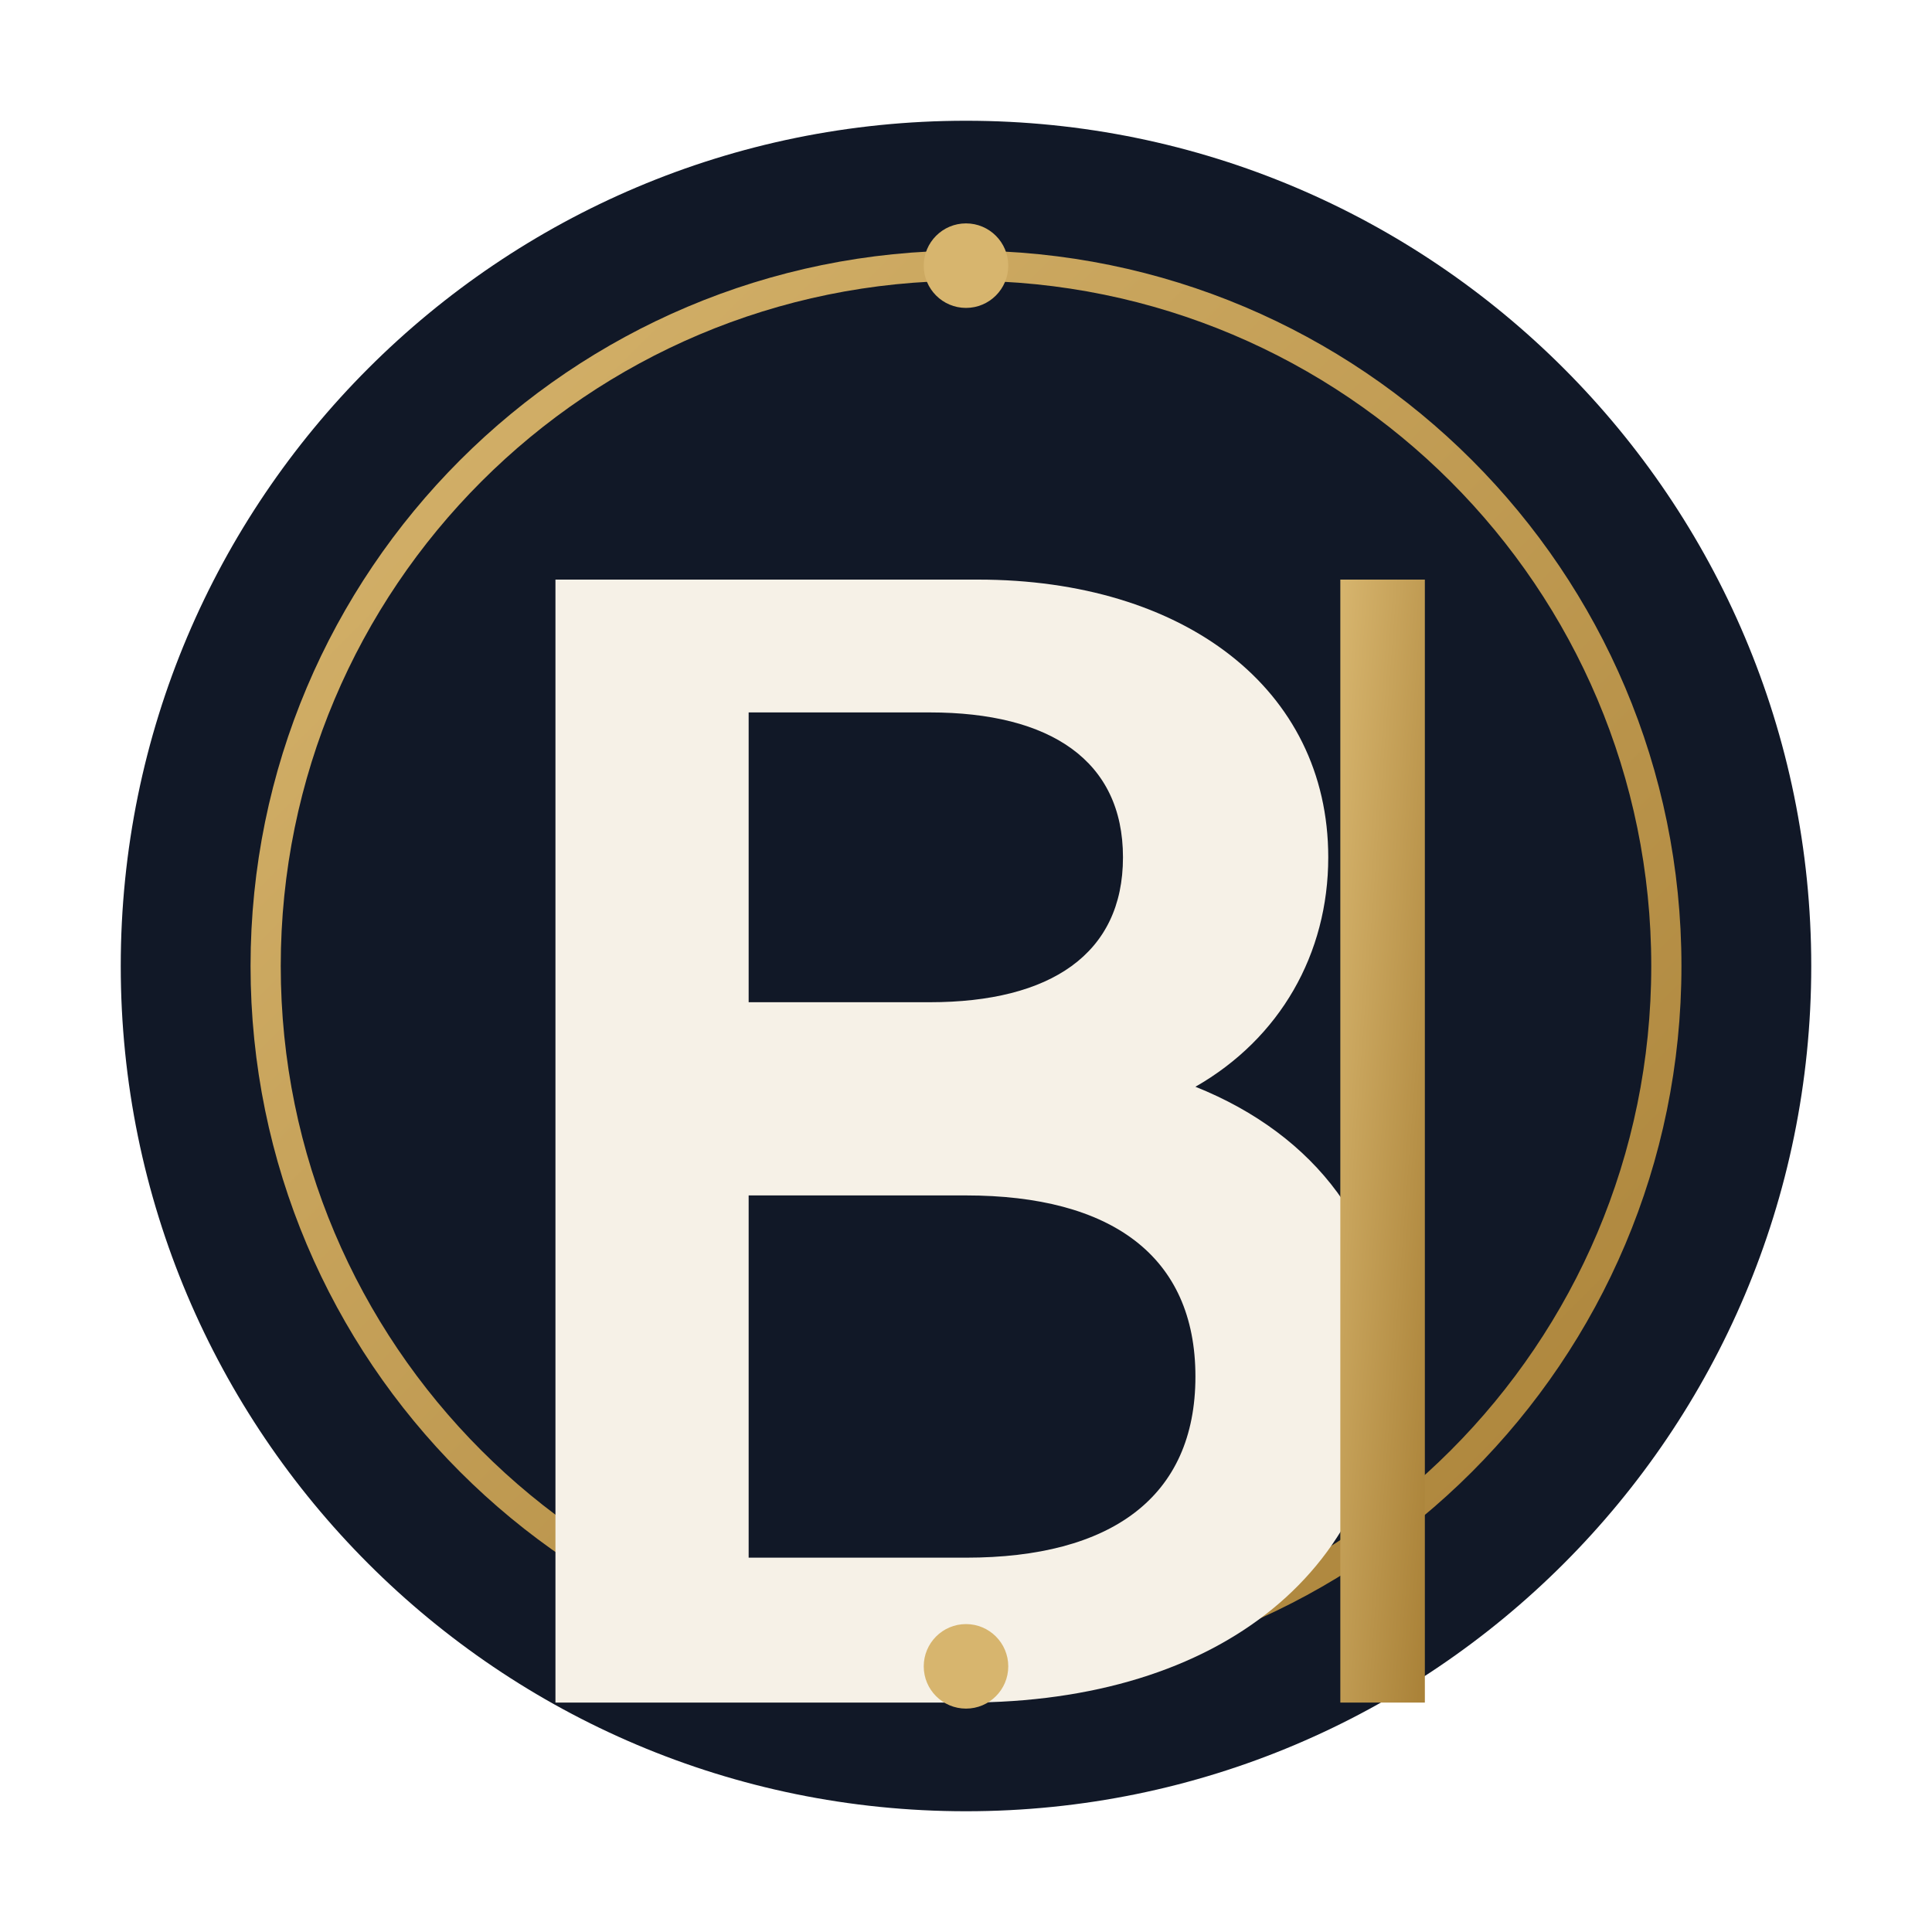
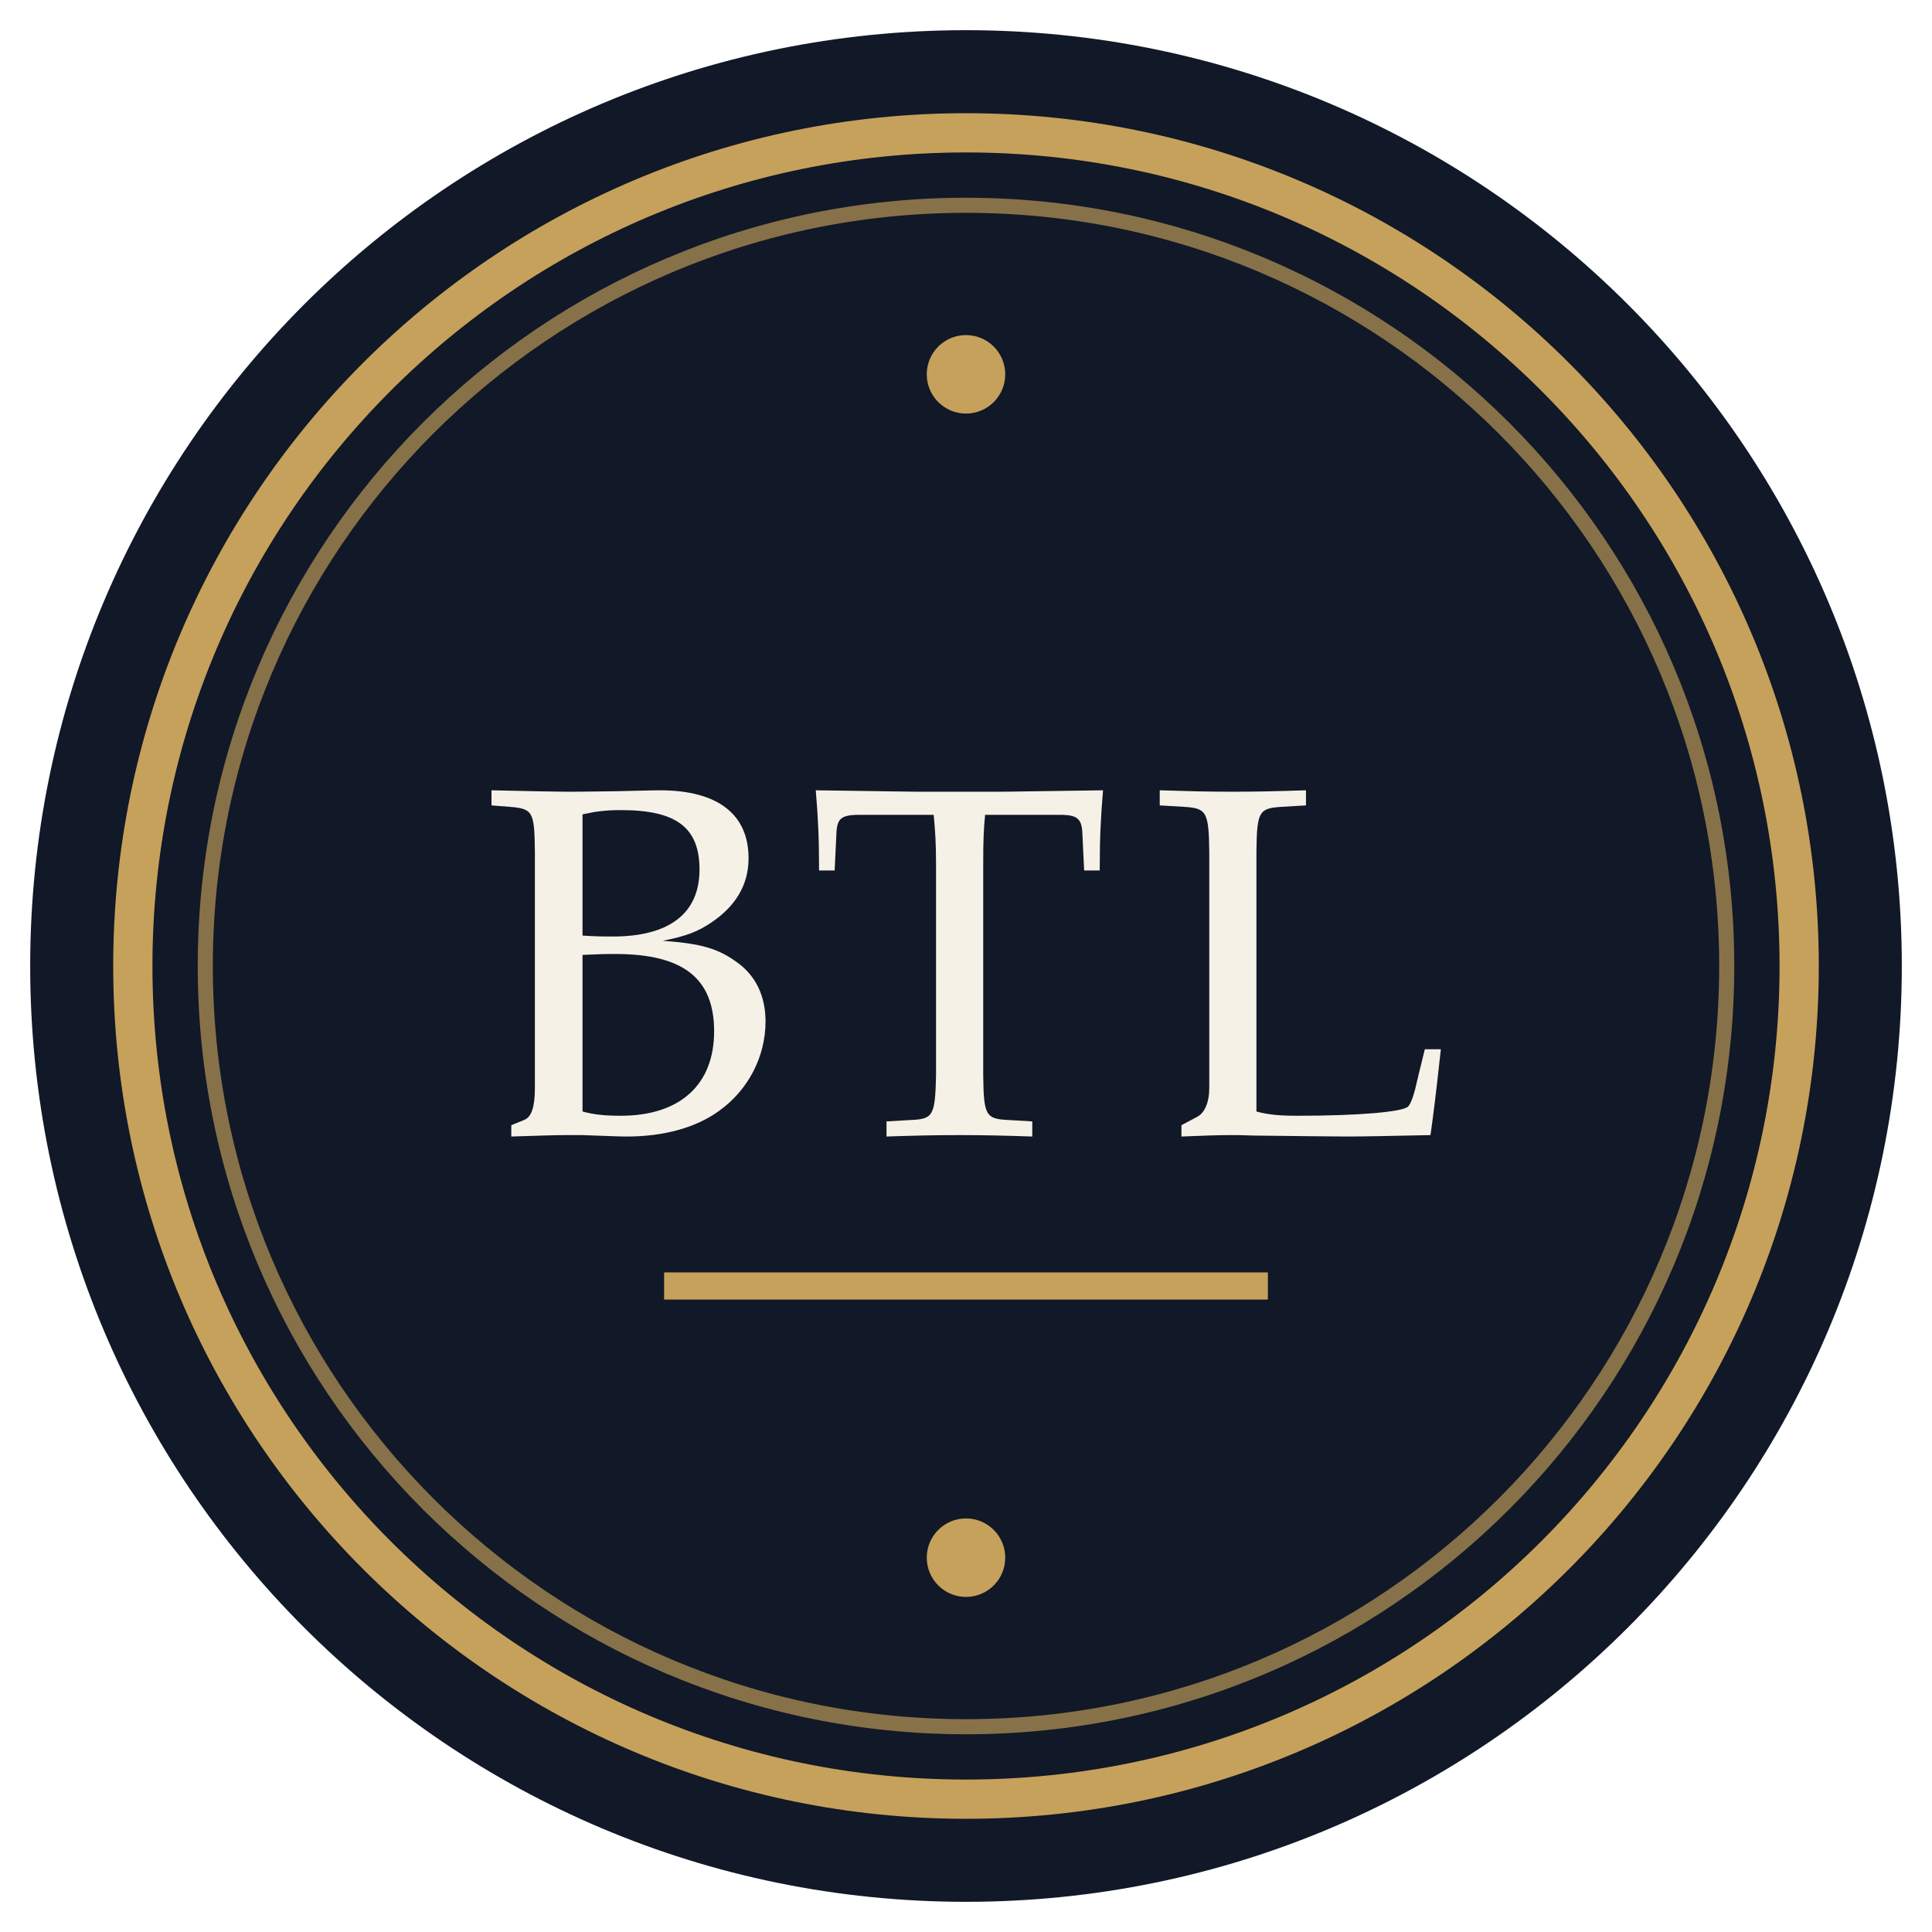
- <svg xmlns="http://www.w3.org/2000/svg" viewBox="0 0 160 160" role="img" aria-label="Best Tort Lawyers mark">
-   <defs>
-     <linearGradient id="btlg" x1="0" y1="0" x2="1" y2="1">
-       <stop offset="0" stop-color="#D7B56E" />
-       <stop offset="1" stop-color="#A98137" />
-     </linearGradient>
-   </defs>
-   <circle cx="80" cy="80" r="70" fill="#111827" />
-   <circle cx="80" cy="80" r="58" fill="none" stroke="url(#btlg)" stroke-width="2.5" />
-   <path d="M46 48h35c17 0 29 9 29 23 0 8-4 15-11 19 10 4 16 12 16 22 0 18-14 29-35 29H46V48zm31 35c10 0 16-4 16-12s-6-12-16-12H62v24h15zm3 46c12 0 19-5 19-15s-7-15-19-15H62v30h18z" fill="#F6F1E7" />
-   <path d="M111 48h7v93h-7z" fill="url(#btlg)" />
-   <circle cx="80" cy="22" r="3.5" fill="#D7B56E" />
-   <circle cx="80" cy="138" r="3.5" fill="#D7B56E" />
+ <svg xmlns="http://www.w3.org/2000/svg" viewBox="0 0 64 64" role="img" aria-label="Best Tort Lawyers">
+   <circle cx="32" cy="32" r="31" fill="#111827" />
+   <circle cx="32" cy="32" r="27.6" fill="none" stroke="#C6A15B" stroke-width="1.3" />
+   <circle cx="32" cy="32" r="25.2" fill="none" stroke="#C6A15B" stroke-width=".5" opacity=".65" />
+   <text x="32" y="37.6" text-anchor="middle" font-family="'Iowan Old Style','Baskerville','Palatino Linotype',Georgia,serif" font-size="16.5" letter-spacing="1.2" fill="#F6F1E7">BTL</text>
+   <path d="M22 42.6h20" stroke="#C6A15B" stroke-width=".9" />
+   <circle cx="32" cy="12.4" r="1.3" fill="#C6A15B" />
+   <circle cx="32" cy="51.6" r="1.3" fill="#C6A15B" />
</svg>
